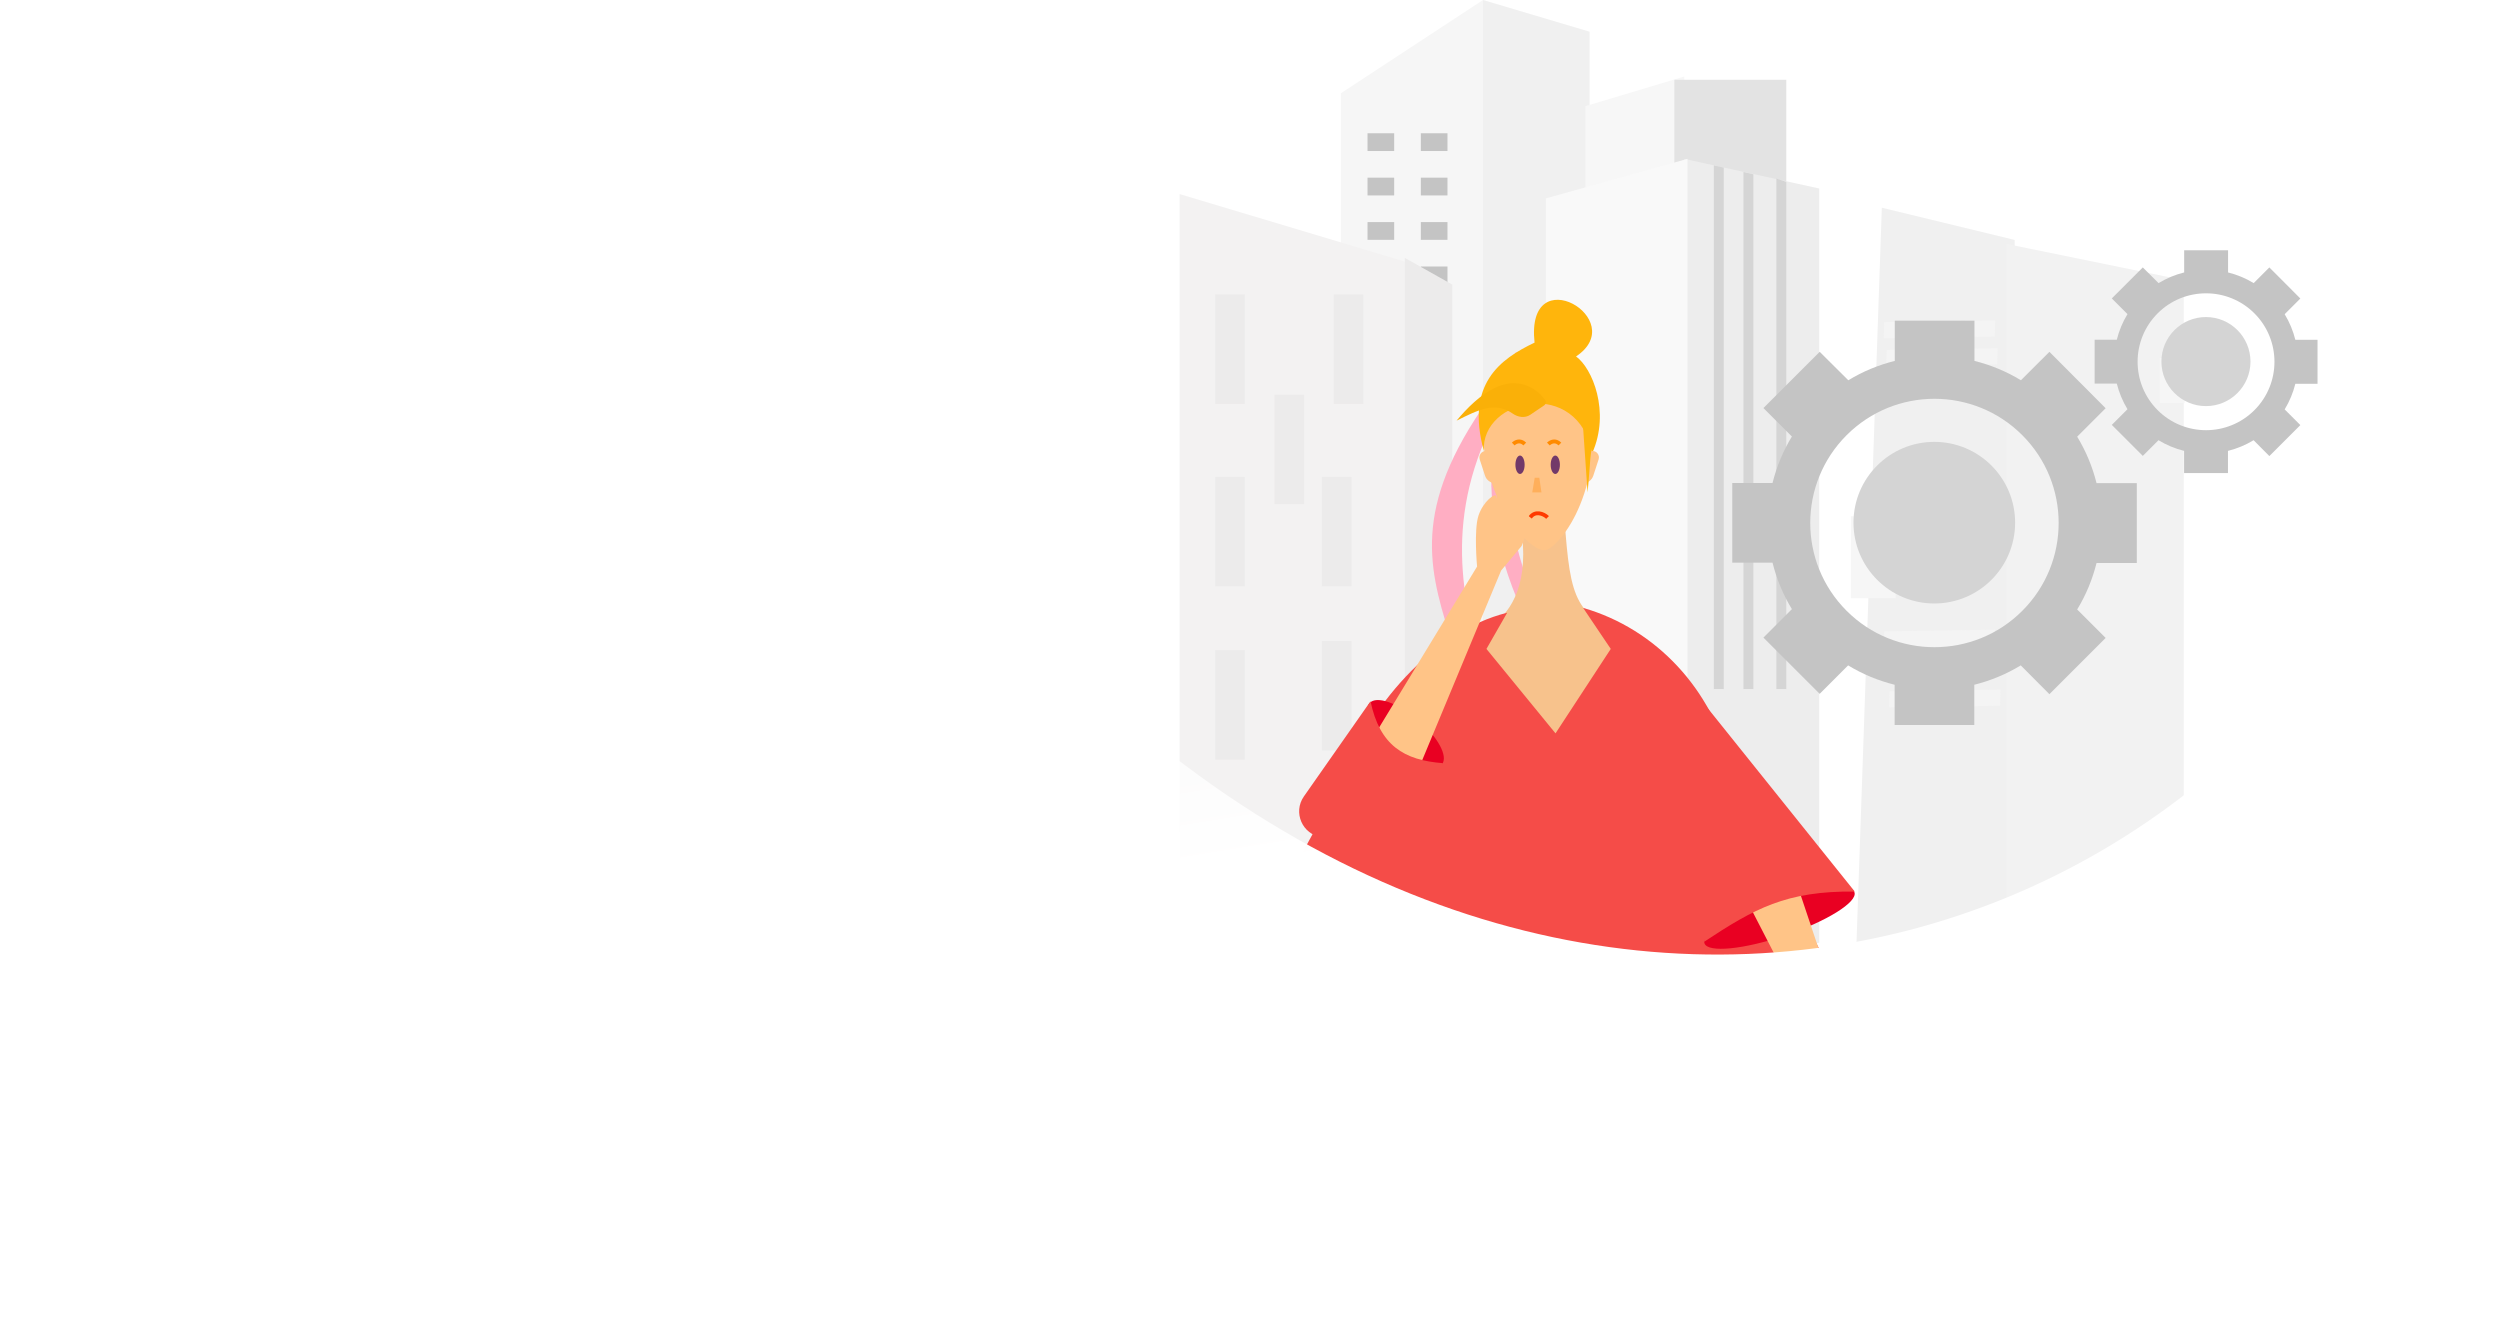
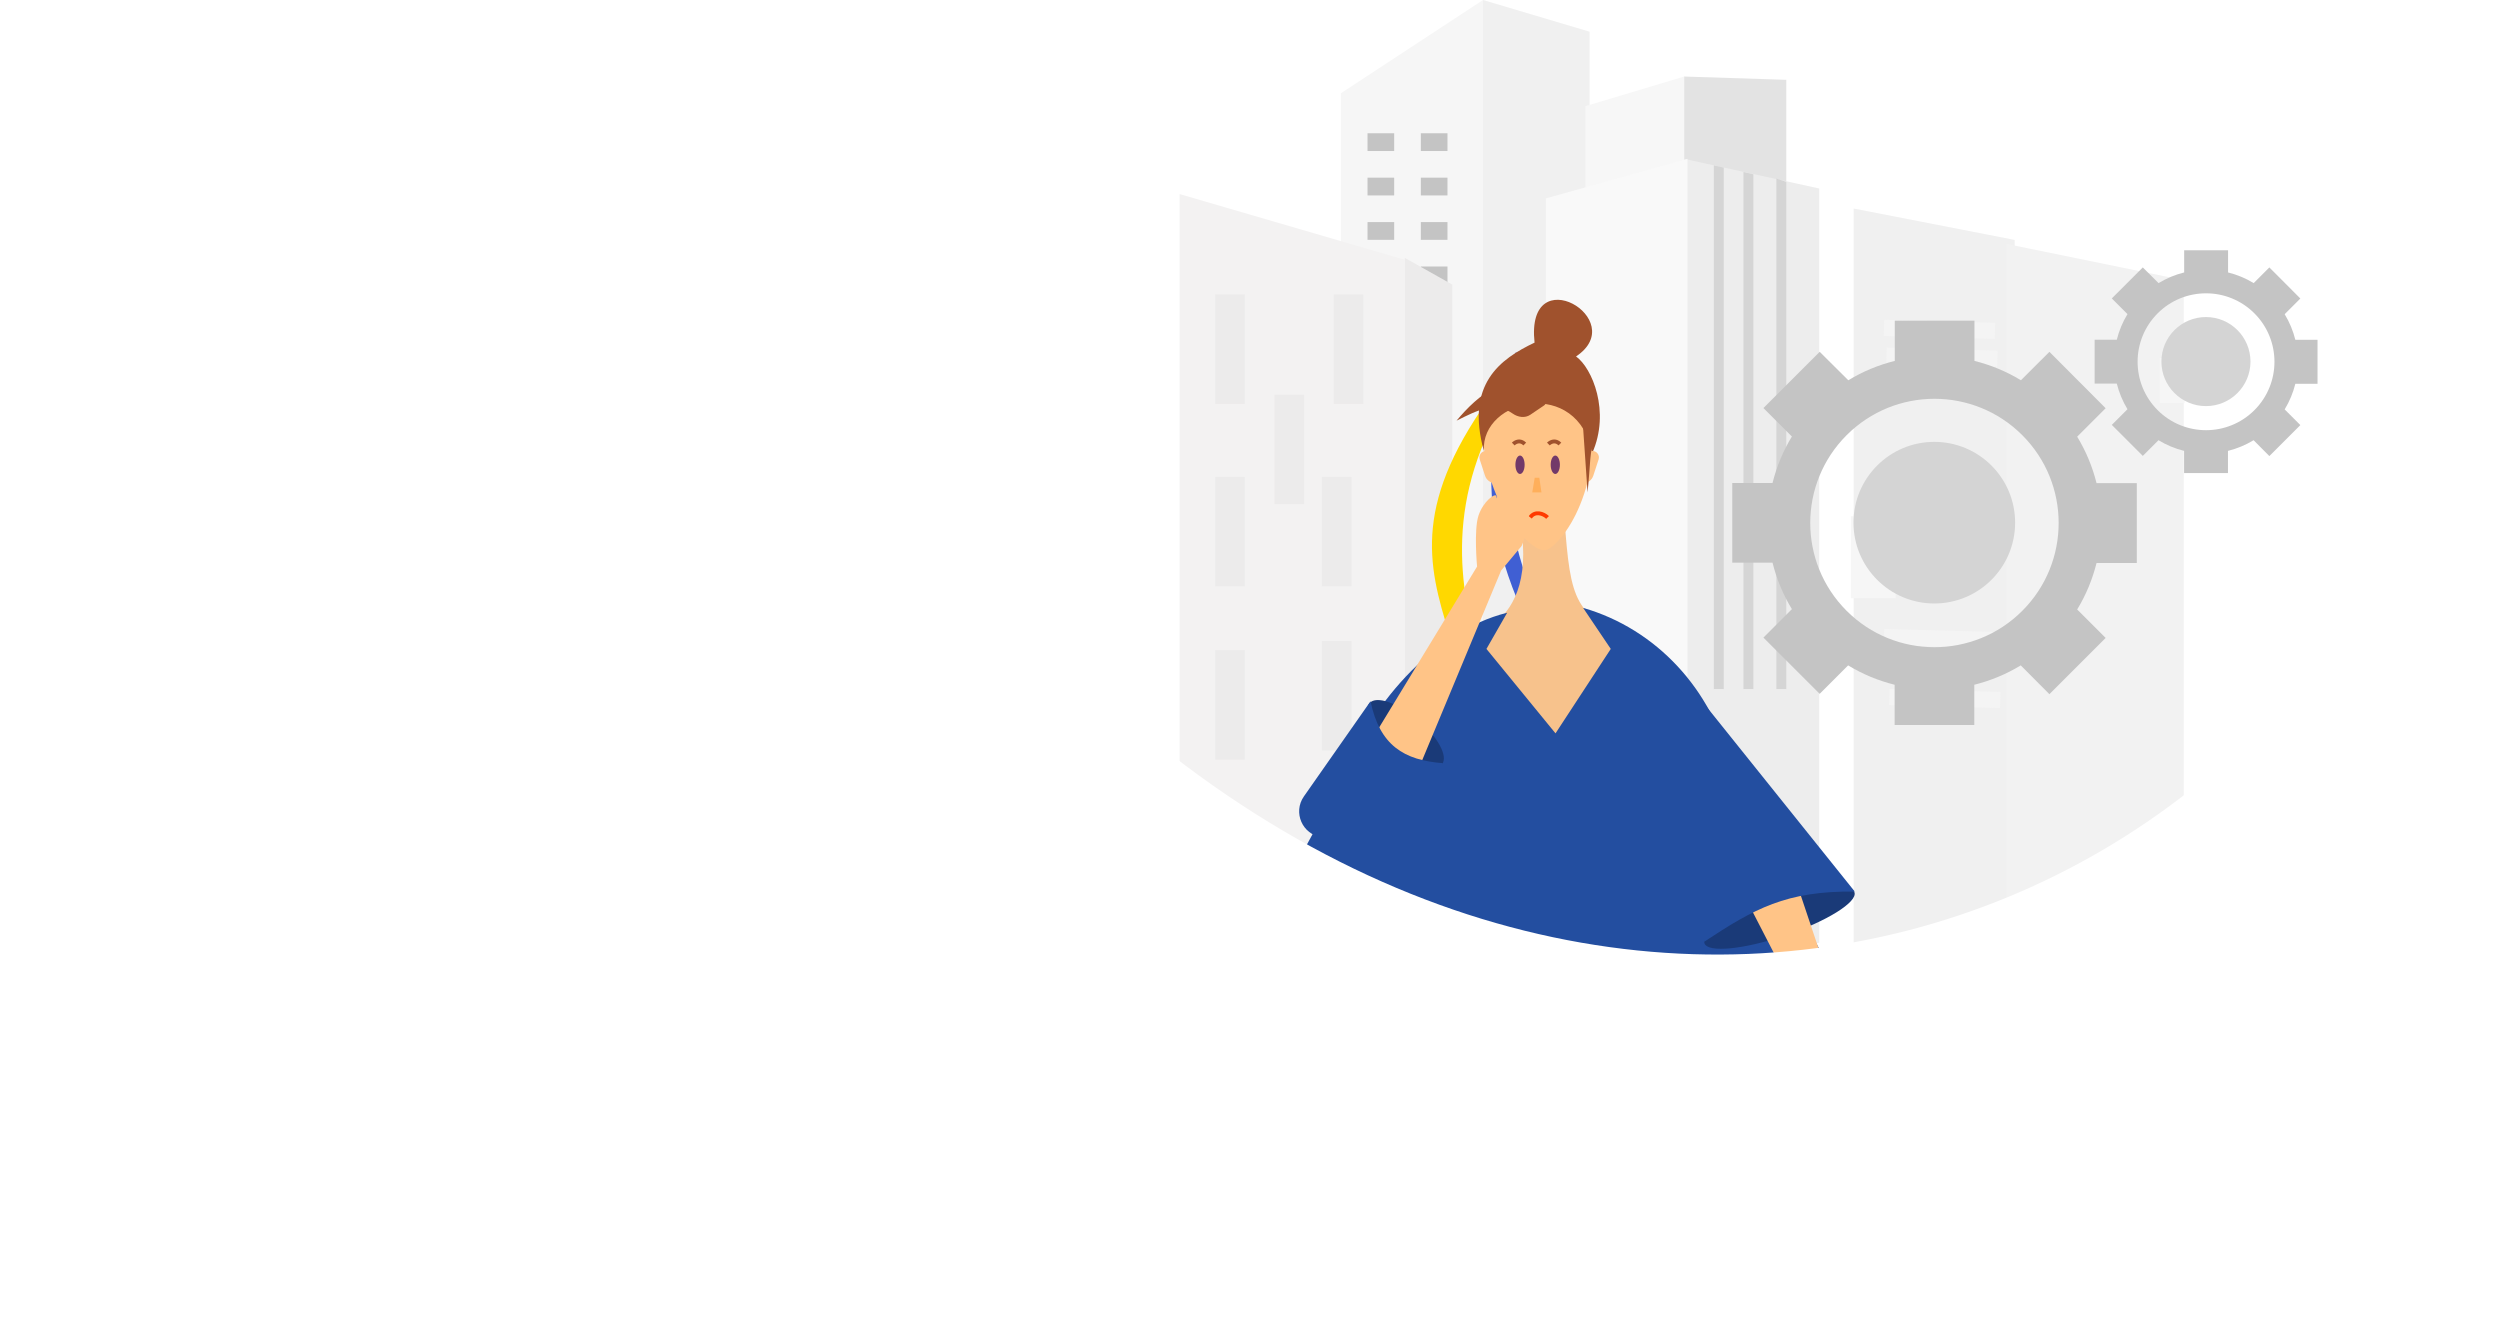
- <svg xmlns="http://www.w3.org/2000/svg" width="1918" height="1020" viewBox="0 0 1918 1020" fill="none">
-   <path d="M1028.72 71.561L1137.77 0V521.371H1028.72V71.561Z" fill="#F6F6F6" />
-   <path d="M1137.77 0L1219.55 24.334V517.963H1137.77V0Z" fill="#F0F0F0" />
-   <rect x="1049.17" y="102.23" width="20.446" height="13.631" fill="#C4C4C4" />
-   <rect x="1090.06" y="102.23" width="20.446" height="13.631" fill="#C4C4C4" />
-   <rect x="1090.06" y="136.306" width="20.446" height="13.631" fill="#C4C4C4" />
-   <rect x="1049.17" y="136.306" width="20.446" height="13.631" fill="#C4C4C4" />
-   <rect x="1049.17" y="170.383" width="20.446" height="13.631" fill="#C4C4C4" />
-   <rect x="1090.06" y="170.383" width="20.446" height="13.631" fill="#C4C4C4" />
-   <rect x="1090.06" y="204.459" width="20.446" height="13.631" fill="#C4C4C4" />
-   <rect x="1049.17" y="204.459" width="20.446" height="13.631" fill="#C4C4C4" />
-   <rect x="1049.17" y="238.536" width="20.446" height="13.631" fill="#C4C4C4" />
-   <rect x="1090.06" y="238.536" width="20.446" height="13.631" fill="#C4C4C4" />
-   <rect x="1090.06" y="272.612" width="20.446" height="13.631" fill="#C4C4C4" />
-   <rect x="1049.17" y="272.612" width="20.446" height="13.631" fill="#C4C4C4" />
-   <rect x="1049.17" y="306.689" width="20.446" height="13.631" fill="#C4C4C4" />
-   <rect x="1090.06" y="306.689" width="20.446" height="13.631" fill="#C4C4C4" />
-   <rect x="1090.06" y="340.765" width="20.446" height="13.631" fill="#C4C4C4" />
-   <rect x="1049.17" y="340.765" width="20.446" height="13.631" fill="#C4C4C4" />
-   <path d="M905 729.762V148.888L1080.09 201.377V729.762H905Z" fill="#F3F2F2" />
-   <path d="M1114.2 218.335L1077.81 197.878V729.762L1114.2 712.266V218.335Z" fill="#ECEBEB" />
-   <rect x="932.286" y="225.872" width="22.739" height="83.982" fill="#ECEBEB" />
-   <rect x="1023.24" y="225.872" width="22.739" height="83.982" fill="#ECEBEB" />
-   <rect x="977.764" y="302.855" width="22.739" height="83.982" fill="#ECEBEB" />
-   <rect x="932.286" y="365.841" width="22.739" height="83.982" fill="#ECEBEB" />
-   <rect x="1014.15" y="365.841" width="22.739" height="83.982" fill="#ECEBEB" />
-   <rect x="1014.15" y="491.814" width="22.739" height="83.982" fill="#ECEBEB" />
-   <rect x="932.286" y="498.812" width="22.739" height="83.982" fill="#ECEBEB" />
-   <path d="M1216.32 81.455L1292.11 58.717V129.459L1216.32 159.778V81.455Z" fill="#F7F7F7" />
-   <path d="M1284.53 126.933V61.243H1370.44V152.198L1284.53 126.933Z" fill="#E3E3E3" />
-   <path d="M1395.7 723.193L1289.59 753.512L1292.11 121.88L1395.7 144.618V723.193Z" fill="#EDEDED" />
-   <path d="M1186 152.198L1294.64 121.88V756.038L1186 728.246V152.198Z" fill="#F9F9F9" />
-   <path opacity="0.6" d="M1314.85 528.651V126.933L1322.43 128.591V528.651H1314.85Z" fill="#C4C4C4" />
-   <path opacity="0.6" d="M1337.59 528.651V131.986L1345.17 133.723V528.651H1337.59Z" fill="#C4C4C4" />
-   <path opacity="0.6" d="M1362.86 528.651V137.039L1370.44 139.565V528.651H1362.86Z" fill="#C4C4C4" />
-   <path d="M1545.66 184.079L1443.74 159.373L1422.13 786.279H1545.66V184.079Z" fill="#F0F0F0" />
-   <path d="M1539.48 783.191V187.167L1675.36 214.961V783.191H1539.48Z" fill="#F2F2F2" />
-   <rect width="85.14" height="12.383" transform="matrix(0.999886 -0.0151232 -0.0270565 0.999634 1445.56 484.384)" fill="#F4F4F4" />
-   <rect width="85.14" height="12.383" transform="matrix(0.999886 -0.0151232 -0.0270565 0.999634 1447.46 505.731)" fill="#F4F4F4" />
-   <rect width="85.14" height="12.383" transform="matrix(0.999886 -0.0151232 -0.0270565 0.999634 1449.66 530.339)" fill="#F4F4F4" />
-   <rect width="85.14" height="12.383" transform="matrix(0.999886 -0.0151232 -0.0270565 0.999634 1445.56 364.483)" fill="#F4F4F4" />
-   <rect width="85.14" height="12.383" transform="matrix(0.999886 -0.0151232 -0.0270565 0.999634 1447.46 385.83)" fill="#F4F4F4" />
-   <rect width="85.14" height="12.383" transform="matrix(0.999886 -0.0151232 -0.0270565 0.999634 1449.66 410.438)" fill="#F4F4F4" />
-   <rect width="85.14" height="12.383" transform="matrix(0.999886 -0.0151232 -0.0270565 0.999634 1445.56 247.131)" fill="#F4F4F4" />
-   <rect width="85.14" height="12.383" transform="matrix(0.999886 -0.0151232 -0.0270565 0.999634 1447.46 268.478)" fill="#F4F4F4" />
-   <rect width="85.14" height="12.383" transform="matrix(0.999886 -0.0151232 -0.0270565 0.999634 1449.66 293.086)" fill="#F4F4F4" />
-   <path d="M1237.85 557.752C1165.94 458.675 1139.47 399.684 1170.51 275.022L1162.95 270.257C1123.88 380.682 1146.05 447.356 1224.54 570.487L1224.13 554.384L1237.85 557.752Z" fill="#FFAEC3" />
-   <path d="M1119.32 671.865C1178.09 473.911 1006.01 457.86 1175.82 263.884L1182.68 265.568C1042.28 446.397 1195.84 537.908 1140.88 666.976L1134.31 652.271L1119.32 671.865Z" fill="#FFAEC3" />
-   <path d="M1276.32 607.627L1127.81 602.322L1112.04 490.748C1112.04 490.748 1180.85 490.748 1166.7 402.533L1200.3 398.997C1204.97 459.729 1207.43 475.598 1257.72 489.009C1275.02 517.024 1282.73 541.956 1276.32 607.627Z" fill="#F7C28C" />
-   <path d="M1184.1 422C1172.9 422.34 1129.65 378.943 1138.81 307.595H1221.51C1230.23 385.525 1191.37 423.947 1184.65 422.084C1184.46 422.032 1184.3 421.994 1184.1 422Z" fill="#FFC487" />
-   <path d="M1187.92 340.652C1189.55 339.055 1193.22 337.116 1196.76 340.652" stroke="#FF8B00" stroke-width="3" />
-   <path d="M1160.97 340.652C1162.6 339.055 1166.27 337.116 1169.81 340.652" stroke="#FF8B00" stroke-width="3" />
-   <path d="M1187.29 397C1184.14 393.854 1177.51 391.696 1173.97 397" stroke="#FF3A00" stroke-width="3" />
-   <ellipse cx="1193.22" cy="356.564" rx="3.536" ry="7.072" fill="#723969" />
-   <ellipse cx="1166.16" cy="356.564" rx="3.536" ry="7.072" fill="#723969" />
-   <path d="M1175.54 377.781L1177.43 366.5H1180.97L1182.62 377.781H1175.54Z" fill="#FFAF5B" />
-   <path d="M1138.42 345.956C1136.11 305.291 1210.91 289.379 1221.51 347.724C1235.66 315.899 1221.51 282.307 1209.14 273.466C1251.57 245.178 1170.24 197.44 1177.31 262.858C1150.79 275.494 1124.27 294.683 1138.42 345.956Z" fill="#FFB50C" />
-   <path d="M1117.45 322.744C1133.99 302.879 1158.05 282.745 1180.55 301.407C1181.72 302.381 1182.76 303.524 1183.71 304.717L1185.29 306.699C1186.38 308.067 1186.07 310.073 1184.62 311.054L1174.06 318.202C1169.99 320.959 1164.62 320.158 1160.59 317.333C1146.93 307.75 1134.02 314.507 1117.45 322.744Z" fill="#FAB008" />
-   <path d="M1140 345.956H1141.19L1147.25 370.709C1143.64 370.709 1140.43 368.383 1139.31 364.946L1135.25 352.508C1134.19 349.276 1136.6 345.956 1140 345.956Z" fill="#FFC487" />
-   <path d="M1221.69 345.956H1220.5L1214.44 370.709C1218.06 370.709 1221.26 368.383 1222.38 364.946L1226.45 352.508C1227.5 349.276 1225.09 345.956 1221.69 345.956Z" fill="#FFC487" />
-   <path d="M1217.98 377.781L1214.44 326.508L1223.28 340.652C1219.69 341.801 1220.16 357.57 1217.98 377.781Z" fill="#FFB50C" />
-   <path d="M1156.3 470.08L1140.4 497.846L1193.39 562.633L1235.78 497.846L1214.58 466.377C1270.84 482.542 1313.49 529.099 1327.54 586.875L1327.62 586.697L1328.03 588.93C1329.25 594.257 1330.24 599.677 1330.97 605.174L1414.47 763.5L967.469 712.5L1027.97 601.5C1048.92 542.825 1098.98 484.382 1156.3 470.08Z" fill="#F54C48" />
-   <ellipse rx="36.368" ry="14.22" transform="matrix(-0.764105 -0.645091 -0.645091 0.764105 1078.47 562.939)" fill="#E90022" />
-   <path d="M1133.21 434.648L1036.97 592.818C1043.24 614.662 1052.82 620.268 1076.9 617.38L1151.66 437.725L1167.42 418.826L1172.57 405.375C1172.57 405.375 1175.7 399.056 1173.9 397.096C1172.71 395.807 1171.53 394.699 1169.93 395.418L1164.21 401.702C1164.21 401.702 1167.65 390.164 1169.07 386.423C1170.49 382.682 1164.78 377.361 1163.42 380.946C1162.06 384.531 1159.36 391.605 1159.36 391.605C1159.36 391.605 1160.96 387.427 1162.73 382.751C1164.51 378.075 1157.71 375.826 1155.54 381.541C1153.37 387.256 1152.5 389.003 1152.5 389.003C1152.5 389.003 1154.8 383.498 1155.83 380.796C1156.85 378.094 1149.89 377.629 1148.06 382.462C1146.23 387.294 1144.34 389.829 1144.34 389.829C1144.34 389.829 1148.95 383.509 1148.1 380.644C1147.24 377.779 1137.79 384.699 1134.22 395.8C1130.66 406.901 1133.21 434.648 1133.21 434.648Z" fill="#FFC487" />
-   <path d="M1081.69 651.447L1014.05 642.312C999.203 640.307 991.751 623.293 1000.34 611.021L1051.47 538C1058.51 571.836 1077.06 583.256 1106.97 585.5L1081.69 651.447Z" fill="#F54C48" />
-   <ellipse rx="60.769" ry="14.22" transform="matrix(-0.946671 0.322202 0.322202 0.946671 1365.21 704.155)" fill="#E90022" />
-   <path d="M1424.28 814.352L1365.41 638.81C1344.67 629.518 1334.2 633.235 1320.89 653.504L1410.04 826.471L1414.33 850.7L1421.29 863.307C1421.29 863.307 1424.1 869.777 1426.76 869.66C1428.51 869.583 1430.12 869.395 1430.6 867.71L1429.49 859.285C1429.49 859.285 1436.09 869.357 1438.03 872.854C1439.98 876.35 1447.73 875.413 1445.86 872.062C1444 868.711 1440.33 862.084 1440.33 862.084C1440.33 862.084 1442.49 866.003 1444.93 870.374C1447.36 874.745 1453.46 870.996 1450.49 865.654C1447.52 860.312 1446.75 858.518 1446.75 858.518C1446.75 858.518 1449.47 863.828 1450.87 866.353C1452.28 868.879 1457.12 863.86 1454.61 859.343C1452.09 854.826 1451.37 851.747 1451.37 851.747C1451.37 851.747 1453.23 859.352 1455.97 860.542C1458.72 861.733 1459.51 850.051 1453.33 840.168C1447.14 830.285 1424.28 814.352 1424.28 814.352Z" fill="#FFC487" />
-   <path d="M1422.97 684L1297.47 527.5L1307.47 722.5C1345.76 697.203 1370.37 683.404 1422.97 684Z" fill="#F54C48" />
-   <path d="M867.157 553.5C517.613 256.301 57.698 428.36 0 624.592V1020H1918V160C1867.22 662.5 1314.67 934 867.157 553.5Z" fill="url(#paint0_linear)" />
-   <path d="M1572.3 532.58L1615.45 489.425L1593.61 467.589C1600.46 456.348 1605.37 444.332 1608.47 431.928H1639.35V370.684H1608.47C1605.37 358.28 1600.46 346.264 1593.61 335.023L1615.45 313.187L1572.3 269.903L1550.46 291.739C1539.22 284.891 1527.2 279.981 1514.8 276.88V246H1453.68V276.88C1441.28 279.981 1429.26 284.891 1418.02 291.739L1396.06 269.903L1352.9 313.058L1374.74 334.894C1367.89 346.135 1362.98 358.151 1359.88 370.555H1329V431.67H1359.88C1362.98 444.073 1367.89 456.09 1374.74 467.331L1352.9 489.167L1396.06 532.321L1417.89 510.486C1429.13 517.334 1441.15 522.243 1453.56 525.344V556.225H1514.67V525.344C1527.07 522.243 1539.09 517.334 1550.33 510.486L1572.3 532.58ZM1416.73 468.623C1379.52 431.411 1379.52 371.072 1416.73 333.86C1453.94 296.649 1514.28 296.649 1551.49 333.86C1588.7 371.072 1588.7 431.411 1551.49 468.623C1514.28 505.834 1453.94 505.834 1416.73 468.623Z" fill="#C4C4C4" />
-   <path d="M1454.33 396.009H1419.96V458.932H1454.33V396.009Z" fill="#F6F6F6" />
-   <circle cx="1484" cy="401" r="62" fill="#D4D4D4" />
-   <path d="M1741.05 349.901L1764.83 326.123L1752.8 314.092C1756.57 307.898 1759.28 301.278 1760.99 294.443H1778V260.699H1760.99C1759.28 253.865 1756.57 247.244 1752.8 241.05L1764.83 229.019L1741.05 205.17L1729.02 217.201C1722.83 213.428 1716.21 210.723 1709.37 209.015V192H1675.7V209.015C1668.86 210.723 1662.24 213.428 1656.05 217.201L1643.95 205.17L1620.17 228.948L1632.2 240.979C1628.43 247.173 1625.72 253.794 1624.01 260.628H1607V294.301H1624.01C1625.72 301.135 1628.43 307.756 1632.2 313.95L1620.17 325.981L1643.95 349.759L1655.98 337.727C1662.17 341.5 1668.79 344.206 1675.63 345.914V362.929H1709.3V345.914C1716.14 344.206 1722.76 341.5 1728.95 337.727L1741.05 349.901ZM1655.34 314.662C1634.84 294.159 1634.84 260.913 1655.34 240.41C1675.84 219.907 1709.09 219.907 1729.59 240.41C1750.09 260.913 1750.09 294.159 1729.59 314.662C1709.09 335.164 1675.84 335.164 1655.34 314.662Z" fill="#C4C4C4" />
-   <path d="M1676.05 274.652H1657.12V309.322H1676.05V274.652Z" fill="#F6F6F6" />
-   <circle cx="1692.4" cy="277.403" r="34.161" fill="#D4D4D4" />
+ <svg xmlns="http://www.w3.org/2000/svg" width="1918px" height="1020px" viewBox="0 0 1918 1020" version="1.1">
  <defs>
-     <linearGradient id="paint0_linear" x1="491.5" y1="1001" x2="373.5" y2="276.5" gradientUnits="userSpaceOnUse">
-       <stop offset="0.355" stop-color="white" />
-       <stop offset="0.775" stop-color="white" stop-opacity="0" />
+     <linearGradient x1="25.626%" y1="59.608%" x2="19.473%" y2="42.671%" id="linearGradient-1">
+       <stop stop-color="#FFFFFF" offset="35.454%" />
+       <stop stop-color="#FFFFFF" stop-opacity="0" offset="77.451%" />
    </linearGradient>
  </defs>
+   <g id="Page-1" stroke="none" stroke-width="1" fill="none" fill-rule="evenodd">
+     <g id="500">
+       <polygon id="Path" fill="#F6F6F6" fill-rule="nonzero" points="1028.72 71.561 1137.77 0 1137.77 521.371 1028.72 521.371" />
+       <polygon id="Path" fill="#F0F0F0" fill-rule="nonzero" points="1137.77 0 1219.55 24.334 1219.55 517.963 1137.77 517.963" />
+       <rect id="Rectangle" fill="#C4C4C4" fill-rule="nonzero" x="1049.17" y="102.23" width="20.446" height="13.631" />
+       <rect id="Rectangle" fill="#C4C4C4" fill-rule="nonzero" x="1090.06" y="102.23" width="20.446" height="13.631" />
+       <rect id="Rectangle" fill="#C4C4C4" fill-rule="nonzero" x="1090.06" y="136.306" width="20.446" height="13.631" />
+       <rect id="Rectangle" fill="#C4C4C4" fill-rule="nonzero" x="1049.17" y="136.306" width="20.446" height="13.631" />
+       <rect id="Rectangle" fill="#C4C4C4" fill-rule="nonzero" x="1049.17" y="170.383" width="20.446" height="13.631" />
+       <rect id="Rectangle" fill="#C4C4C4" fill-rule="nonzero" x="1090.06" y="170.383" width="20.446" height="13.631" />
+       <rect id="Rectangle" fill="#C4C4C4" fill-rule="nonzero" x="1090.06" y="204.459" width="20.446" height="13.631" />
+       <rect id="Rectangle" fill="#C4C4C4" fill-rule="nonzero" x="1049.17" y="204.459" width="20.446" height="13.631" />
+       <rect id="Rectangle" fill="#C4C4C4" fill-rule="nonzero" x="1049.17" y="238.536" width="20.446" height="13.631" />
+       <rect id="Rectangle" fill="#C4C4C4" fill-rule="nonzero" x="1090.06" y="238.536" width="20.446" height="13.631" />
+       <rect id="Rectangle" fill="#C4C4C4" fill-rule="nonzero" x="1090.06" y="272.612" width="20.446" height="13.631" />
+       <rect id="Rectangle" fill="#C4C4C4" fill-rule="nonzero" x="1049.17" y="272.612" width="20.446" height="13.631" />
+       <rect id="Rectangle" fill="#C4C4C4" fill-rule="nonzero" x="1049.17" y="306.689" width="20.446" height="13.631" />
+       <rect id="Rectangle" fill="#C4C4C4" fill-rule="nonzero" x="1090.06" y="306.689" width="20.446" height="13.631" />
+       <rect id="Rectangle" fill="#C4C4C4" fill-rule="nonzero" x="1090.06" y="340.765" width="20.446" height="13.631" />
+       <rect id="Rectangle" fill="#C4C4C4" fill-rule="nonzero" x="1049.17" y="340.765" width="20.446" height="13.631" />
+       <polygon id="Path" fill="#F3F2F2" fill-rule="nonzero" points="905 729.762 905 148.888 1077.81 199.32 1077.81 729.762" />
+       <polygon id="Path" fill="#ECEBEB" fill-rule="nonzero" points="1114.2 218.335 1077.81 197.878 1077.81 729.762 1114.2 712.266" />
+       <rect id="Rectangle" fill="#ECEBEB" fill-rule="nonzero" x="932.286" y="225.872" width="22.739" height="83.982" />
+       <rect id="Rectangle" fill="#ECEBEB" fill-rule="nonzero" x="1023.24" y="225.872" width="22.739" height="83.982" />
+       <rect id="Rectangle" fill="#ECEBEB" fill-rule="nonzero" x="977.764" y="302.855" width="22.739" height="83.982" />
+       <rect id="Rectangle" fill="#ECEBEB" fill-rule="nonzero" x="932.286" y="365.841" width="22.739" height="83.982" />
+       <rect id="Rectangle" fill="#ECEBEB" fill-rule="nonzero" x="1014.15" y="365.841" width="22.739" height="83.982" />
+       <rect id="Rectangle" fill="#ECEBEB" fill-rule="nonzero" x="1014.15" y="491.814" width="22.739" height="83.982" />
+       <rect id="Rectangle" fill="#ECEBEB" fill-rule="nonzero" x="932.286" y="498.812" width="22.739" height="83.982" />
+       <polygon id="Path" fill="#F7F7F7" fill-rule="nonzero" points="1216.32 81.455 1292.11 58.717 1292.11 129.459 1216.32 159.778" />
+       <polygon id="Path" fill="#E3E3E3" fill-rule="nonzero" points="1292.11 126.933 1292.11 58.717 1370.44 61.243 1370.44 152.198" />
+       <polygon id="Path" fill="#EDEDED" fill-rule="nonzero" points="1395.7 723.193 1289.59 753.512 1292.11 121.88 1395.7 144.618" />
+       <polygon id="Path" fill="#F9F9F9" fill-rule="nonzero" points="1186 152.198 1294.64 121.88 1294.64 756.038 1186 728.246" />
+       <polygon id="Path" fill="#C4C4C4" fill-rule="nonzero" opacity="0.6" points="1314.85 528.651 1314.85 126.933 1322.43 128.591 1322.43 528.651" />
+       <polygon id="Path" fill="#C4C4C4" fill-rule="nonzero" opacity="0.6" points="1337.59 528.651 1337.59 131.986 1345.17 133.723 1345.17 528.651" />
+       <polygon id="Path" fill="#C4C4C4" fill-rule="nonzero" opacity="0.6" points="1362.86 528.651 1362.86 137.039 1370.44 139.565 1370.44 528.651" />
+       <polygon id="Path" fill="#F0F0F0" fill-rule="nonzero" points="1545.66 184.079 1422.13 160 1422.13 786.279 1545.66 786.279" />
+       <polygon id="Path" fill="#F2F2F2" fill-rule="nonzero" points="1539.48 783.191 1539.48 187.167 1675.36 214.961 1675.36 783.191" />
+       <rect id="Rectangle" fill="#F4F4F4" fill-rule="nonzero" transform="translate(1487.958, 489.9295) rotate(1.550022) translate(-1487.958, -489.9295) " x="1445.388" y="483.738" width="85.14" height="12.383" />
+       <rect id="Rectangle" fill="#F4F4F4" fill-rule="nonzero" transform="translate(1489.858, 511.2765) rotate(1.550022) translate(-1489.858, -511.2765) " x="1447.288" y="505.085" width="85.14" height="12.383" />
+       <rect id="Rectangle" fill="#F4F4F4" fill-rule="nonzero" transform="translate(1492.058, 535.8845) rotate(1.550022) translate(-1492.058, -535.8845) " x="1449.488" y="529.693" width="85.14" height="12.383" />
+       <rect id="Rectangle" fill="#F4F4F4" fill-rule="nonzero" transform="translate(1487.958, 370.0285) rotate(1.550022) translate(-1487.958, -370.0285) " x="1445.388" y="363.837" width="85.14" height="12.383" />
+       <rect id="Rectangle" fill="#F4F4F4" fill-rule="nonzero" transform="translate(1489.858, 391.3755) rotate(1.550022) translate(-1489.858, -391.3755) " x="1447.288" y="385.184" width="85.14" height="12.383" />
+       <rect id="Rectangle" fill="#F4F4F4" fill-rule="nonzero" transform="translate(1492.058, 415.9835) rotate(1.550022) translate(-1492.058, -415.9835) " x="1449.488" y="409.792" width="85.14" height="12.383" />
+       <rect id="Rectangle" fill="#F4F4F4" fill-rule="nonzero" transform="translate(1487.958, 252.6765) rotate(1.550022) translate(-1487.958, -252.6765) " x="1445.388" y="246.485" width="85.14" height="12.383" />
+       <rect id="Rectangle" fill="#F4F4F4" fill-rule="nonzero" transform="translate(1489.858, 274.0235) rotate(1.550022) translate(-1489.858, -274.0235) " x="1447.288" y="267.832" width="85.14" height="12.383" />
+       <rect id="Rectangle" fill="#F4F4F4" fill-rule="nonzero" transform="translate(1492.058, 298.6315) rotate(1.550022) translate(-1492.058, -298.6315) " x="1449.488" y="292.44" width="85.14" height="12.383" />
+       <path d="M1237.85,557.752 C1165.94,458.675 1139.47,399.684 1170.51,275.022 L1162.95,270.257 C1123.88,380.682 1146.05,447.356 1224.54,570.487 L1224.13,554.384 L1237.85,557.752 Z" id="Path" fill="#405FD3" fill-rule="nonzero" />
+       <path d="M1119.32,671.865 C1178.09,473.911 1006.01,457.86 1175.82,263.884 L1182.68,265.568 C1042.28,446.397 1195.84,537.908 1140.88,666.976 L1134.31,652.271 L1119.32,671.865 Z" id="Path" fill="#FFD800" fill-rule="nonzero" />
+       <path d="M1276.32,607.627 L1127.81,602.322 L1112.04,490.748 C1112.04,490.748 1180.85,490.748 1166.7,402.533 L1200.3,398.997 C1204.97,459.729 1207.43,475.598 1257.72,489.009 C1275.02,517.024 1282.73,541.956 1276.32,607.627 Z" id="Path" fill="#F7C28C" fill-rule="nonzero" />
+       <path d="M1184.1,422 C1172.9,422.34 1129.65,378.943 1138.81,307.595 L1221.51,307.595 C1230.23,385.525 1191.37,423.947 1184.65,422.084 C1184.46,422.032 1184.3,421.994 1184.1,422 Z" id="Path" fill="#FFC487" fill-rule="nonzero" />
+       <path d="M1187.92,340.652 C1189.55,339.055 1193.22,337.116 1196.76,340.652" id="Path" stroke="#A0522D" stroke-width="3" />
+       <path d="M1160.97,340.652 C1162.6,339.055 1166.27,337.116 1169.81,340.652" id="Path" stroke="#A0522D" stroke-width="3" />
+       <path d="M1187.29,397 C1184.14,393.854 1177.51,391.696 1173.97,397" id="Path" stroke="#FF3A00" stroke-width="3" />
+       <ellipse id="Oval" fill="#723969" fill-rule="nonzero" cx="1193.22" cy="356.564" rx="3.536" ry="7.072" />
+       <ellipse id="Oval" fill="#723969" fill-rule="nonzero" cx="1166.16" cy="356.564" rx="3.536" ry="7.072" />
+       <polygon id="Path" fill="#FFAF5B" fill-rule="nonzero" points="1175.54 377.781 1177.43 366.5 1180.97 366.5 1182.62 377.781" />
+       <path d="M1138.42,345.956 C1136.11,305.291 1210.91,289.379 1221.51,347.724 C1235.66,315.899 1221.51,282.307 1209.14,273.466 C1251.57,245.178 1170.24,197.44 1177.31,262.858 C1150.79,275.494 1124.27,294.683 1138.42,345.956 Z" id="Path" fill="#A0522D" fill-rule="nonzero" />
+       <path d="M1117.45,322.744 C1133.99,302.879 1158.05,282.745 1180.55,301.407 C1181.72,302.381 1182.76,303.524 1183.71,304.717 L1185.29,306.699 C1186.38,308.067 1186.07,310.073 1184.62,311.054 L1174.06,318.202 C1169.99,320.959 1164.62,320.158 1160.59,317.333 C1146.93,307.75 1134.02,314.507 1117.45,322.744 Z" id="Path" fill="#A0522D" fill-rule="nonzero" />
+       <path d="M1140,345.956 L1141.19,345.956 L1147.25,370.709 C1143.64,370.709 1140.43,368.383 1139.31,364.946 L1135.25,352.508 C1134.19,349.276 1136.6,345.956 1140,345.956 Z" id="Path" fill="#FFC487" fill-rule="nonzero" />
+       <path d="M1221.69,345.956 L1220.5,345.956 L1214.44,370.709 C1218.06,370.709 1221.26,368.383 1222.38,364.946 L1226.45,352.508 C1227.5,349.276 1225.09,345.956 1221.69,345.956 Z" id="Path" fill="#FFC487" fill-rule="nonzero" />
+       <path d="M1217.98,377.781 L1214.44,326.508 L1223.28,340.652 C1219.69,341.801 1220.16,357.57 1217.98,377.781 Z" id="Path" fill="#A0522D" fill-rule="nonzero" />
+       <path d="M1156.3,470.08 L1140.4,497.846 L1193.39,562.633 L1235.78,497.846 L1214.58,466.377 C1270.84,482.542 1313.49,529.099 1327.54,586.875 L1327.62,586.697 L1328.03,588.93 C1329.25,594.257 1330.24,599.677 1330.97,605.174 L1414.47,763.5 L967.469,712.5 L1027.97,601.5 C1048.92,542.825 1098.98,484.382 1156.3,470.08 Z" id="Path" fill="#234EA0" fill-rule="nonzero" />
+       <ellipse id="Oval" fill="#1A3A78" fill-rule="nonzero" transform="translate(1078.47, 562.939) scale(-1, 1) rotate(-40.17253) translate(-1078.47, -562.939) " cx="1078.47" cy="562.939" rx="36.368" ry="14.22" />
+       <path d="M1133.21,434.648 L1036.97,592.818 C1043.24,614.662 1052.82,620.268 1076.9,617.38 L1151.66,437.725 L1167.42,418.826 L1172.57,405.375 C1172.57,405.375 1175.7,399.056 1173.9,397.096 C1172.71,395.807 1171.53,394.699 1169.93,395.418 L1164.21,401.702 C1164.21,401.702 1167.65,390.164 1169.07,386.423 C1170.49,382.682 1164.78,377.361 1163.42,380.946 C1162.06,384.531 1159.36,391.605 1159.36,391.605 C1159.36,391.605 1160.96,387.427 1162.73,382.751 C1164.51,378.075 1157.71,375.826 1155.54,381.541 C1153.37,387.256 1152.5,389.003 1152.5,389.003 C1152.5,389.003 1154.8,383.498 1155.83,380.796 C1156.85,378.094 1149.89,377.629 1148.06,382.462 C1146.23,387.294 1144.34,389.829 1144.34,389.829 C1144.34,389.829 1148.95,383.509 1148.1,380.644 C1147.24,377.779 1137.79,384.699 1134.22,395.8 C1130.66,406.901 1133.21,434.648 1133.21,434.648 Z" id="Path" fill="#FFC487" fill-rule="nonzero" />
+       <path d="M1081.69,651.447 L1014.05,642.312 C999.203,640.307 991.751,623.293 1000.34,611.021 L1051.47,538 C1058.51,571.836 1077.06,583.256 1106.97,585.5 L1081.69,651.447 Z" id="Path" fill="#234EA0" fill-rule="nonzero" />
+       <ellipse id="Oval" fill="#1A3A78" fill-rule="nonzero" transform="translate(1365.21, 704.155) scale(-1, 1) rotate(18.79614) translate(-1365.21, -704.155) " cx="1365.21" cy="704.155" rx="60.769" ry="14.22" />
+       <path d="M1424.28,814.352 L1365.41,638.81 C1344.67,629.518 1334.2,633.235 1320.89,653.504 L1410.04,826.471 L1414.33,850.7 L1421.29,863.307 C1421.29,863.307 1424.1,869.777 1426.76,869.66 C1428.51,869.583 1430.12,869.395 1430.6,867.71 L1429.49,859.285 C1429.49,859.285 1436.09,869.357 1438.03,872.854 C1439.98,876.35 1447.73,875.413 1445.86,872.062 C1444,868.711 1440.33,862.084 1440.33,862.084 C1440.33,862.084 1442.49,866.003 1444.93,870.374 C1447.36,874.745 1453.46,870.996 1450.49,865.654 C1447.52,860.312 1446.75,858.518 1446.75,858.518 C1446.75,858.518 1449.47,863.828 1450.87,866.353 C1452.28,868.879 1457.12,863.86 1454.61,859.343 C1452.09,854.826 1451.37,851.747 1451.37,851.747 C1451.37,851.747 1453.23,859.352 1455.97,860.542 C1458.72,861.733 1459.51,850.051 1453.33,840.168 C1447.14,830.285 1424.28,814.352 1424.28,814.352 Z" id="Path" fill="#FFC487" fill-rule="nonzero" />
+       <path d="M1422.97,684 L1297.47,527.5 L1307.47,722.5 C1345.76,697.203 1370.37,683.404 1422.97,684 Z" id="Path" fill="#234EA0" fill-rule="nonzero" />
+       <path d="M867.157,553.5 C517.613,256.301 57.698,428.36 0,624.592 L0,1020 L1918,1020 L1918,160 C1867.22,662.5 1314.67,934 867.157,553.5 Z" id="Path" fill="url(#linearGradient-1)" fill-rule="nonzero" />
+       <path d="M1572.3,532.58 L1615.45,489.425 L1593.61,467.589 C1600.46,456.348 1605.37,444.332 1608.47,431.928 L1639.35,431.928 L1639.35,370.684 L1608.47,370.684 C1605.37,358.28 1600.46,346.264 1593.61,335.023 L1615.45,313.187 L1572.3,269.903 L1550.46,291.739 C1539.22,284.891 1527.2,279.981 1514.8,276.88 L1514.8,246 L1453.68,246 L1453.68,276.88 C1441.28,279.981 1429.26,284.891 1418.02,291.739 L1396.06,269.903 L1352.9,313.058 L1374.74,334.894 C1367.89,346.135 1362.98,358.151 1359.88,370.555 L1329,370.555 L1329,431.67 L1359.88,431.67 C1362.98,444.073 1367.89,456.09 1374.74,467.331 L1352.9,489.167 L1396.06,532.321 L1417.89,510.486 C1429.13,517.334 1441.15,522.243 1453.56,525.344 L1453.56,556.225 L1514.67,556.225 L1514.67,525.344 C1527.07,522.243 1539.09,517.334 1550.33,510.486 L1572.3,532.58 Z M1416.73,468.623 C1379.52,431.411 1379.52,371.072 1416.73,333.86 C1453.94,296.649 1514.28,296.649 1551.49,333.86 C1588.7,371.072 1588.7,431.411 1551.49,468.623 C1514.28,505.834 1453.94,505.834 1416.73,468.623 Z" id="Shape" fill="#C4C4C4" fill-rule="nonzero" />
+       <polygon id="Path" fill="#F6F6F6" fill-rule="nonzero" points="1454.33 396.009 1419.96 396.009 1419.96 458.932 1454.33 458.932" />
+       <circle id="Oval" fill="#D4D4D4" fill-rule="nonzero" cx="1484" cy="401" r="62" />
+       <path d="M1741.05,349.901 L1764.83,326.123 L1752.8,314.092 C1756.57,307.898 1759.28,301.278 1760.99,294.443 L1778,294.443 L1778,260.699 L1760.99,260.699 C1759.28,253.865 1756.57,247.244 1752.8,241.05 L1764.83,229.019 L1741.05,205.17 L1729.02,217.201 C1722.83,213.428 1716.21,210.723 1709.37,209.015 L1709.37,192 L1675.7,192 L1675.7,209.015 C1668.86,210.723 1662.24,213.428 1656.05,217.201 L1643.95,205.17 L1620.17,228.948 L1632.2,240.979 C1628.43,247.173 1625.72,253.794 1624.01,260.628 L1607,260.628 L1607,294.301 L1624.01,294.301 C1625.72,301.135 1628.43,307.756 1632.2,313.95 L1620.17,325.981 L1643.95,349.759 L1655.98,337.727 C1662.17,341.5 1668.79,344.206 1675.63,345.914 L1675.63,362.929 L1709.3,362.929 L1709.3,345.914 C1716.14,344.206 1722.76,341.5 1728.95,337.727 L1741.05,349.901 Z M1655.34,314.662 C1634.84,294.159 1634.84,260.913 1655.34,240.41 C1675.84,219.907 1709.09,219.907 1729.59,240.41 C1750.09,260.913 1750.09,294.159 1729.59,314.662 C1709.09,335.164 1675.84,335.164 1655.34,314.662 Z" id="Shape" fill="#C4C4C4" fill-rule="nonzero" />
+       <polygon id="Path" fill="#F6F6F6" fill-rule="nonzero" points="1676.05 274.652 1657.12 274.652 1657.12 309.322 1676.05 309.322" />
+       <circle id="Oval" fill="#D4D4D4" fill-rule="nonzero" cx="1692.4" cy="277.403" r="34.161" />
+     </g>
+   </g>
</svg>
